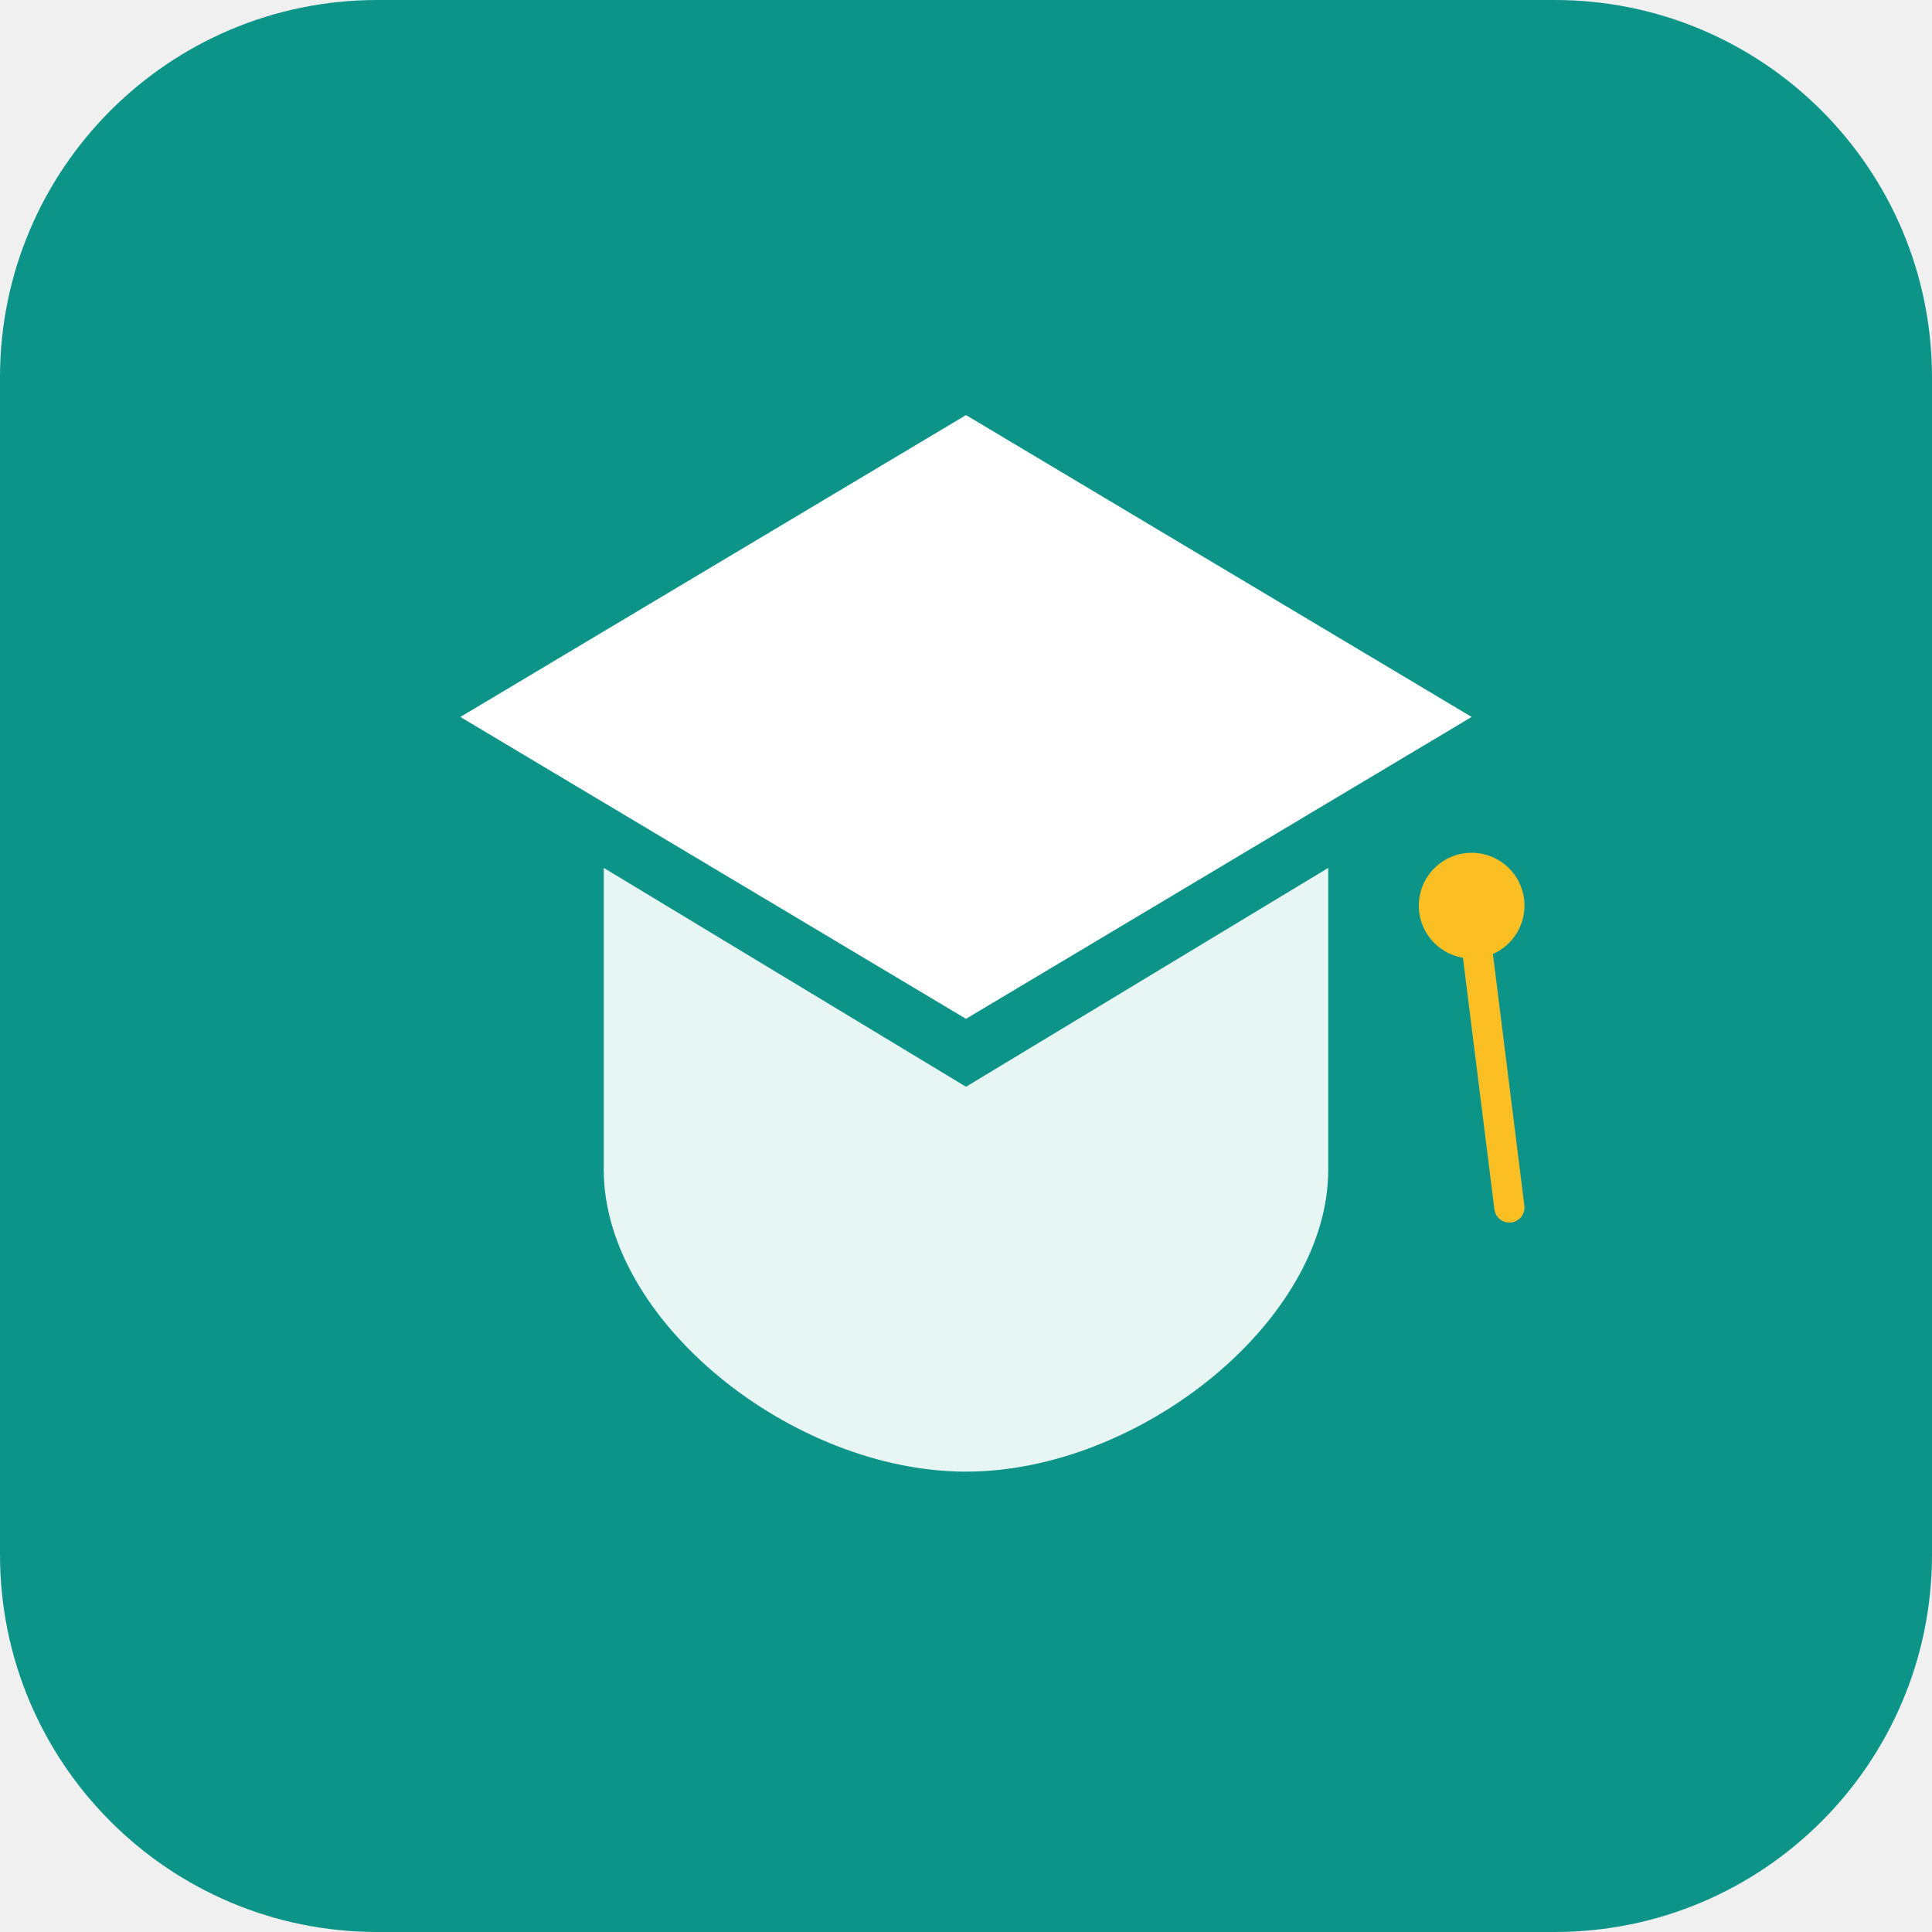
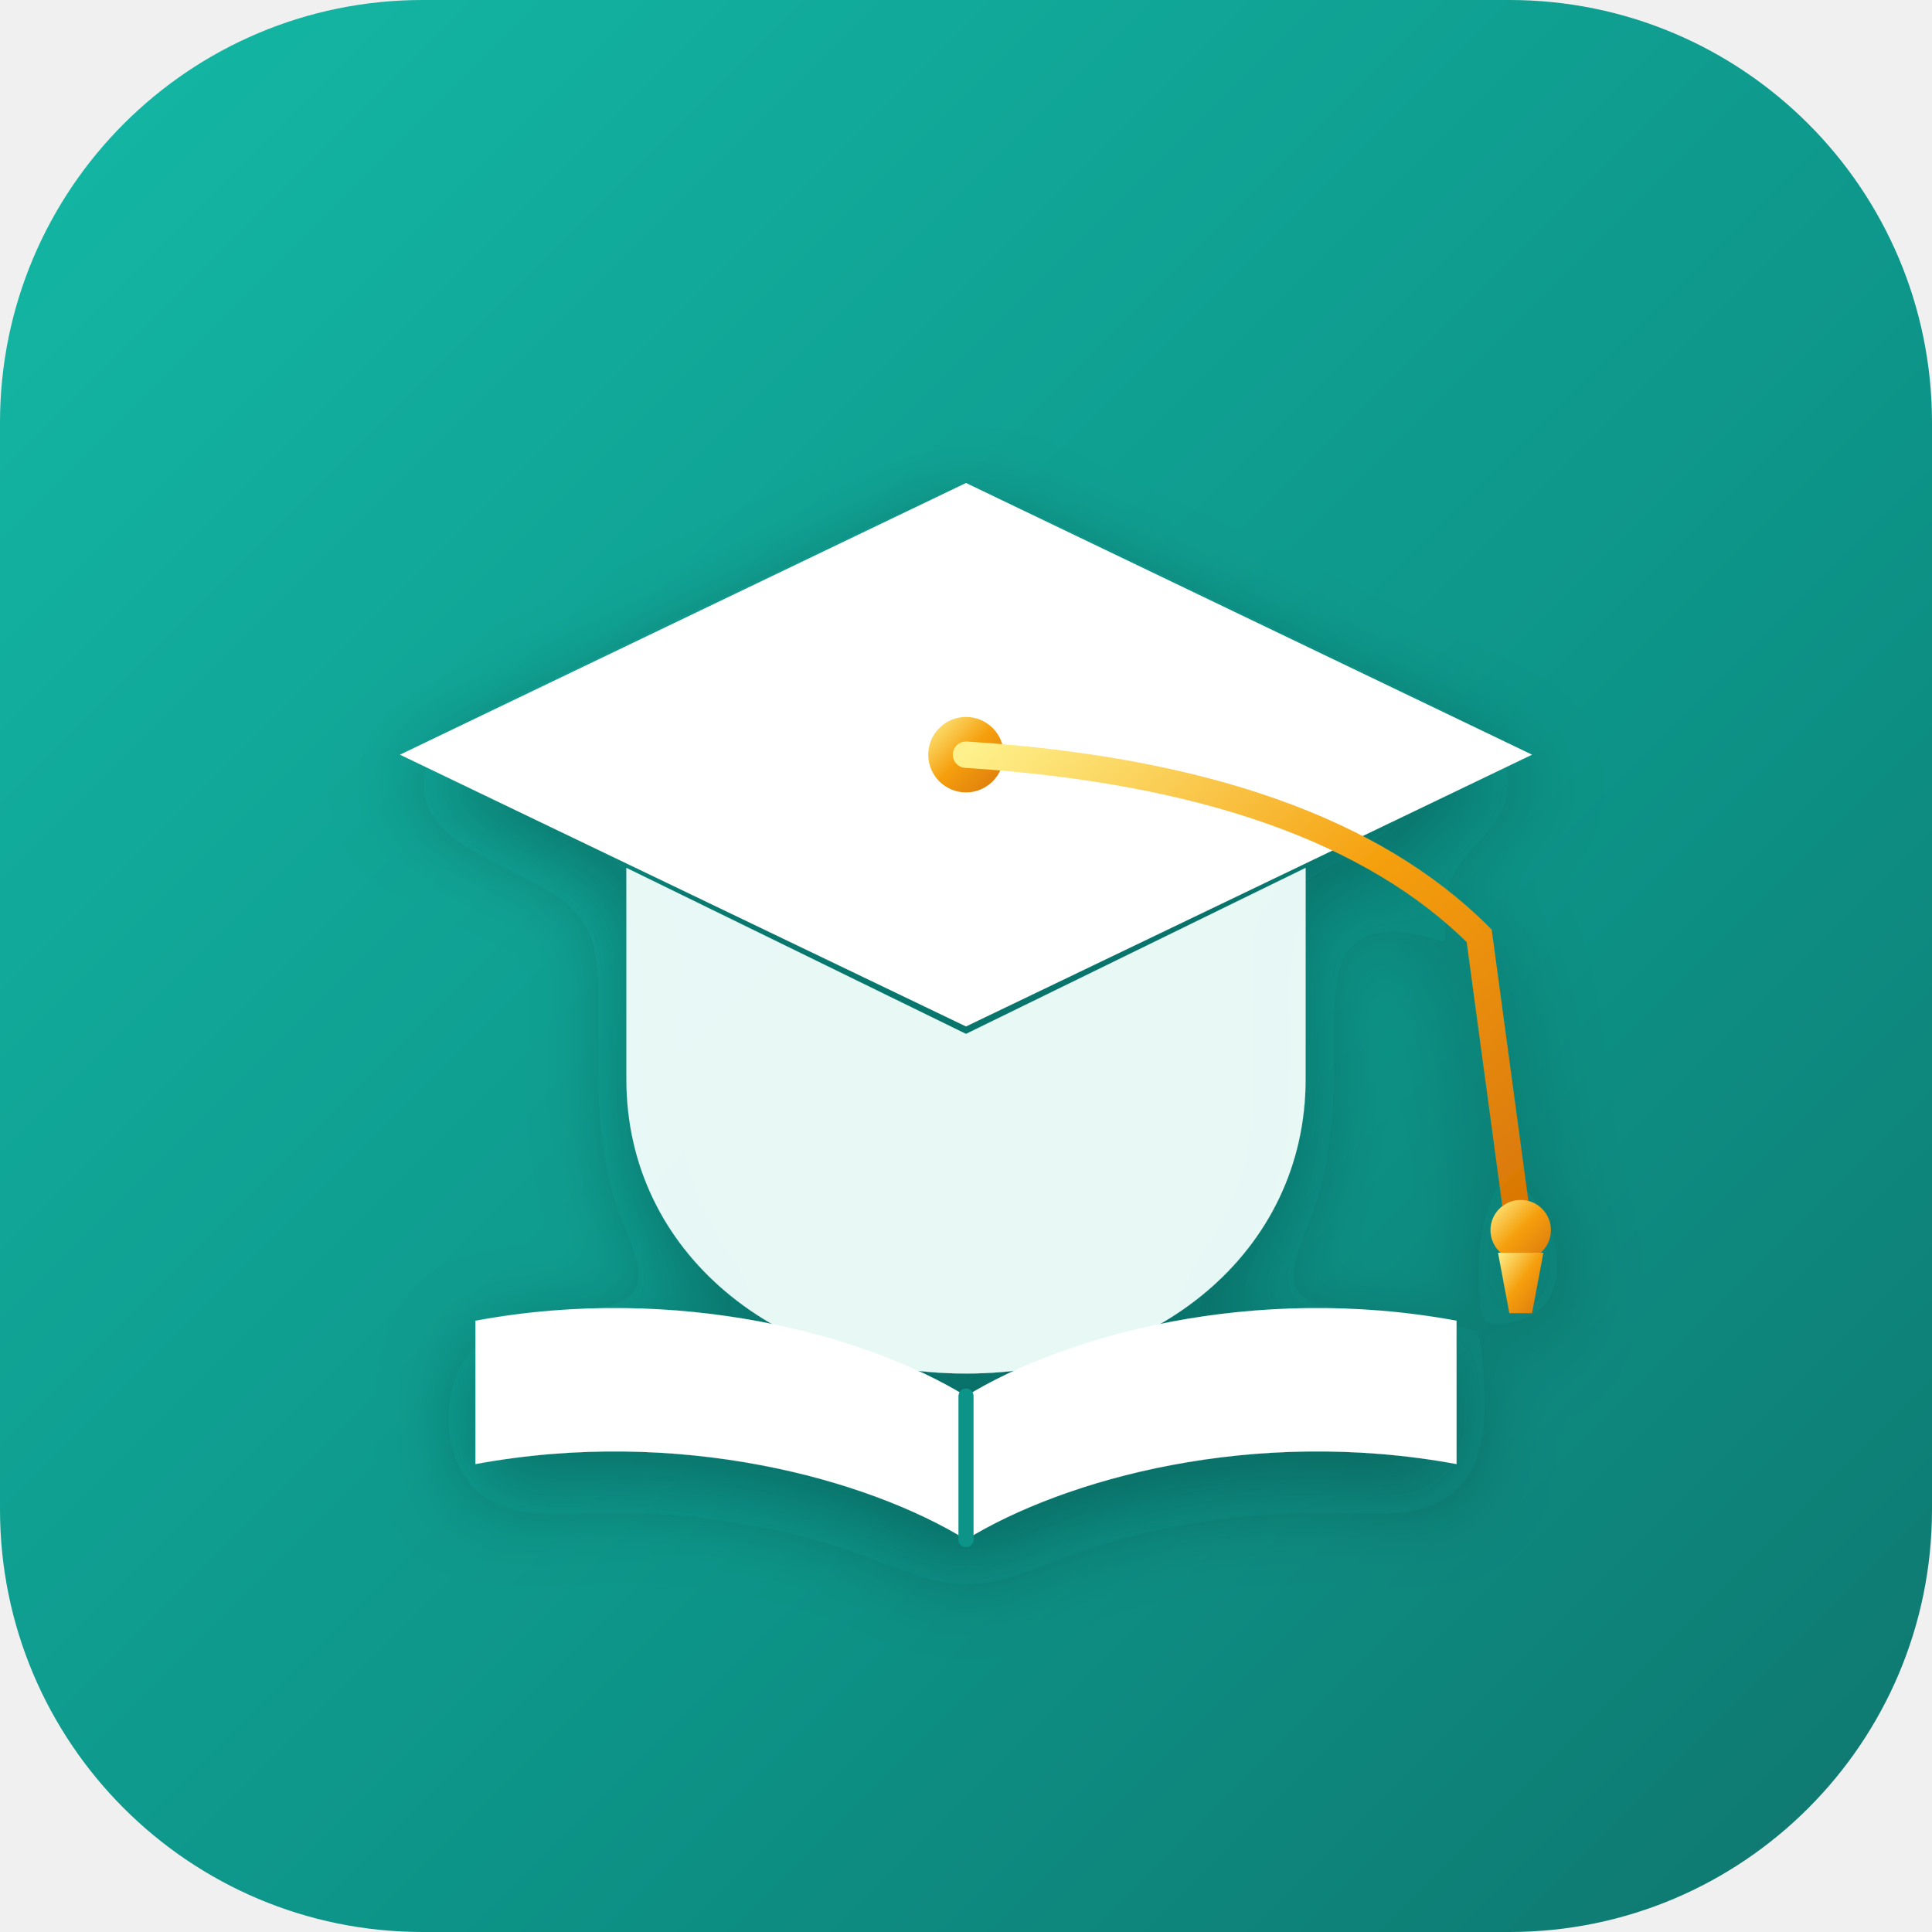
- <svg xmlns="http://www.w3.org/2000/svg" viewBox="0 0 512 512">
-   <rect width="512" height="512" rx="100" fill="#0d9488" />
-   <path d="M256 110 L390 190 L256 270 L122 190 Z" fill="#ffffff" />
-   <path d="M160 230 L160 310 C160 350 210 390 256 390 C302 390 352 350 352 310 L352 230 L256 288 Z" fill="#ffffff" opacity="0.9" />
-   <circle cx="390" cy="240" r="14" fill="#fbbf24" />
-   <path d="M390 240 L400 320" stroke="#fbbf24" stroke-width="8" stroke-linecap="round" />
+ <svg xmlns="http://www.w3.org/2000/svg" viewBox="0 0 512 512" width="512" height="512">
+   <defs>
+     <linearGradient id="bgGrad" x1="0%" y1="0%" x2="100%" y2="100%">
+       <stop offset="0%" stop-color="#14b8a6" />
+       <stop offset="60%" stop-color="#0d9488" />
+       <stop offset="100%" stop-color="#0f766e" />
+     </linearGradient>
+     <linearGradient id="goldGrad" x1="0%" y1="0%" x2="100%" y2="100%">
+       <stop offset="0%" stop-color="#fef08a" />
+       <stop offset="50%" stop-color="#f59e0b" />
+       <stop offset="100%" stop-color="#d97706" />
+     </linearGradient>
+     <filter id="dropShadow" x="-20%" y="-20%" width="140%" height="140%">
+       <feDropShadow dx="0" dy="8" stdDeviation="12" flood-color="#042f2e" flood-opacity="0.35" />
+     </filter>
+   </defs>
+   <rect width="512" height="512" rx="112" fill="url(#bgGrad)" />
+   <g filter="url(#dropShadow)" transform="translate(0, 0)">
+     <path d="M 256 128 L 406 200 L 256 272 L 106 200 Z" fill="#ffffff" />
+     <path d="M 166 230 L 166 286 C 166 332  206 364 256 364 C 306 364 346 332 346 286 L 346 230 L 256 274 Z" fill="#f0fdfa" opacity="0.95" />
+     <path d="M 126 350 C 180 340, 230 354, 256 370 C 282 354, 332 340, 386 350 L 386 388 C 332 378, 282 392, 256 408 C 230 392, 180 378, 126 388 Z" fill="#ffffff" />
+     <path d="M 256 370 L 256 408" stroke="#0d9488" stroke-width="4" stroke-linecap="round" />
+     <circle cx="256" cy="200" r="10" fill="url(#goldGrad)" />
+     <path d="M 256 200 Q 350 206 392 248 L 402 322" fill="none" stroke="url(#goldGrad)" stroke-width="7" stroke-linecap="round" />
+     <circle cx="403" cy="326" r="8" fill="url(#goldGrad)" />
+     <path d="M 397 332 L 409 332 L 406 348 L 400 348 Z" fill="url(#goldGrad)" />
+   </g>
</svg>
